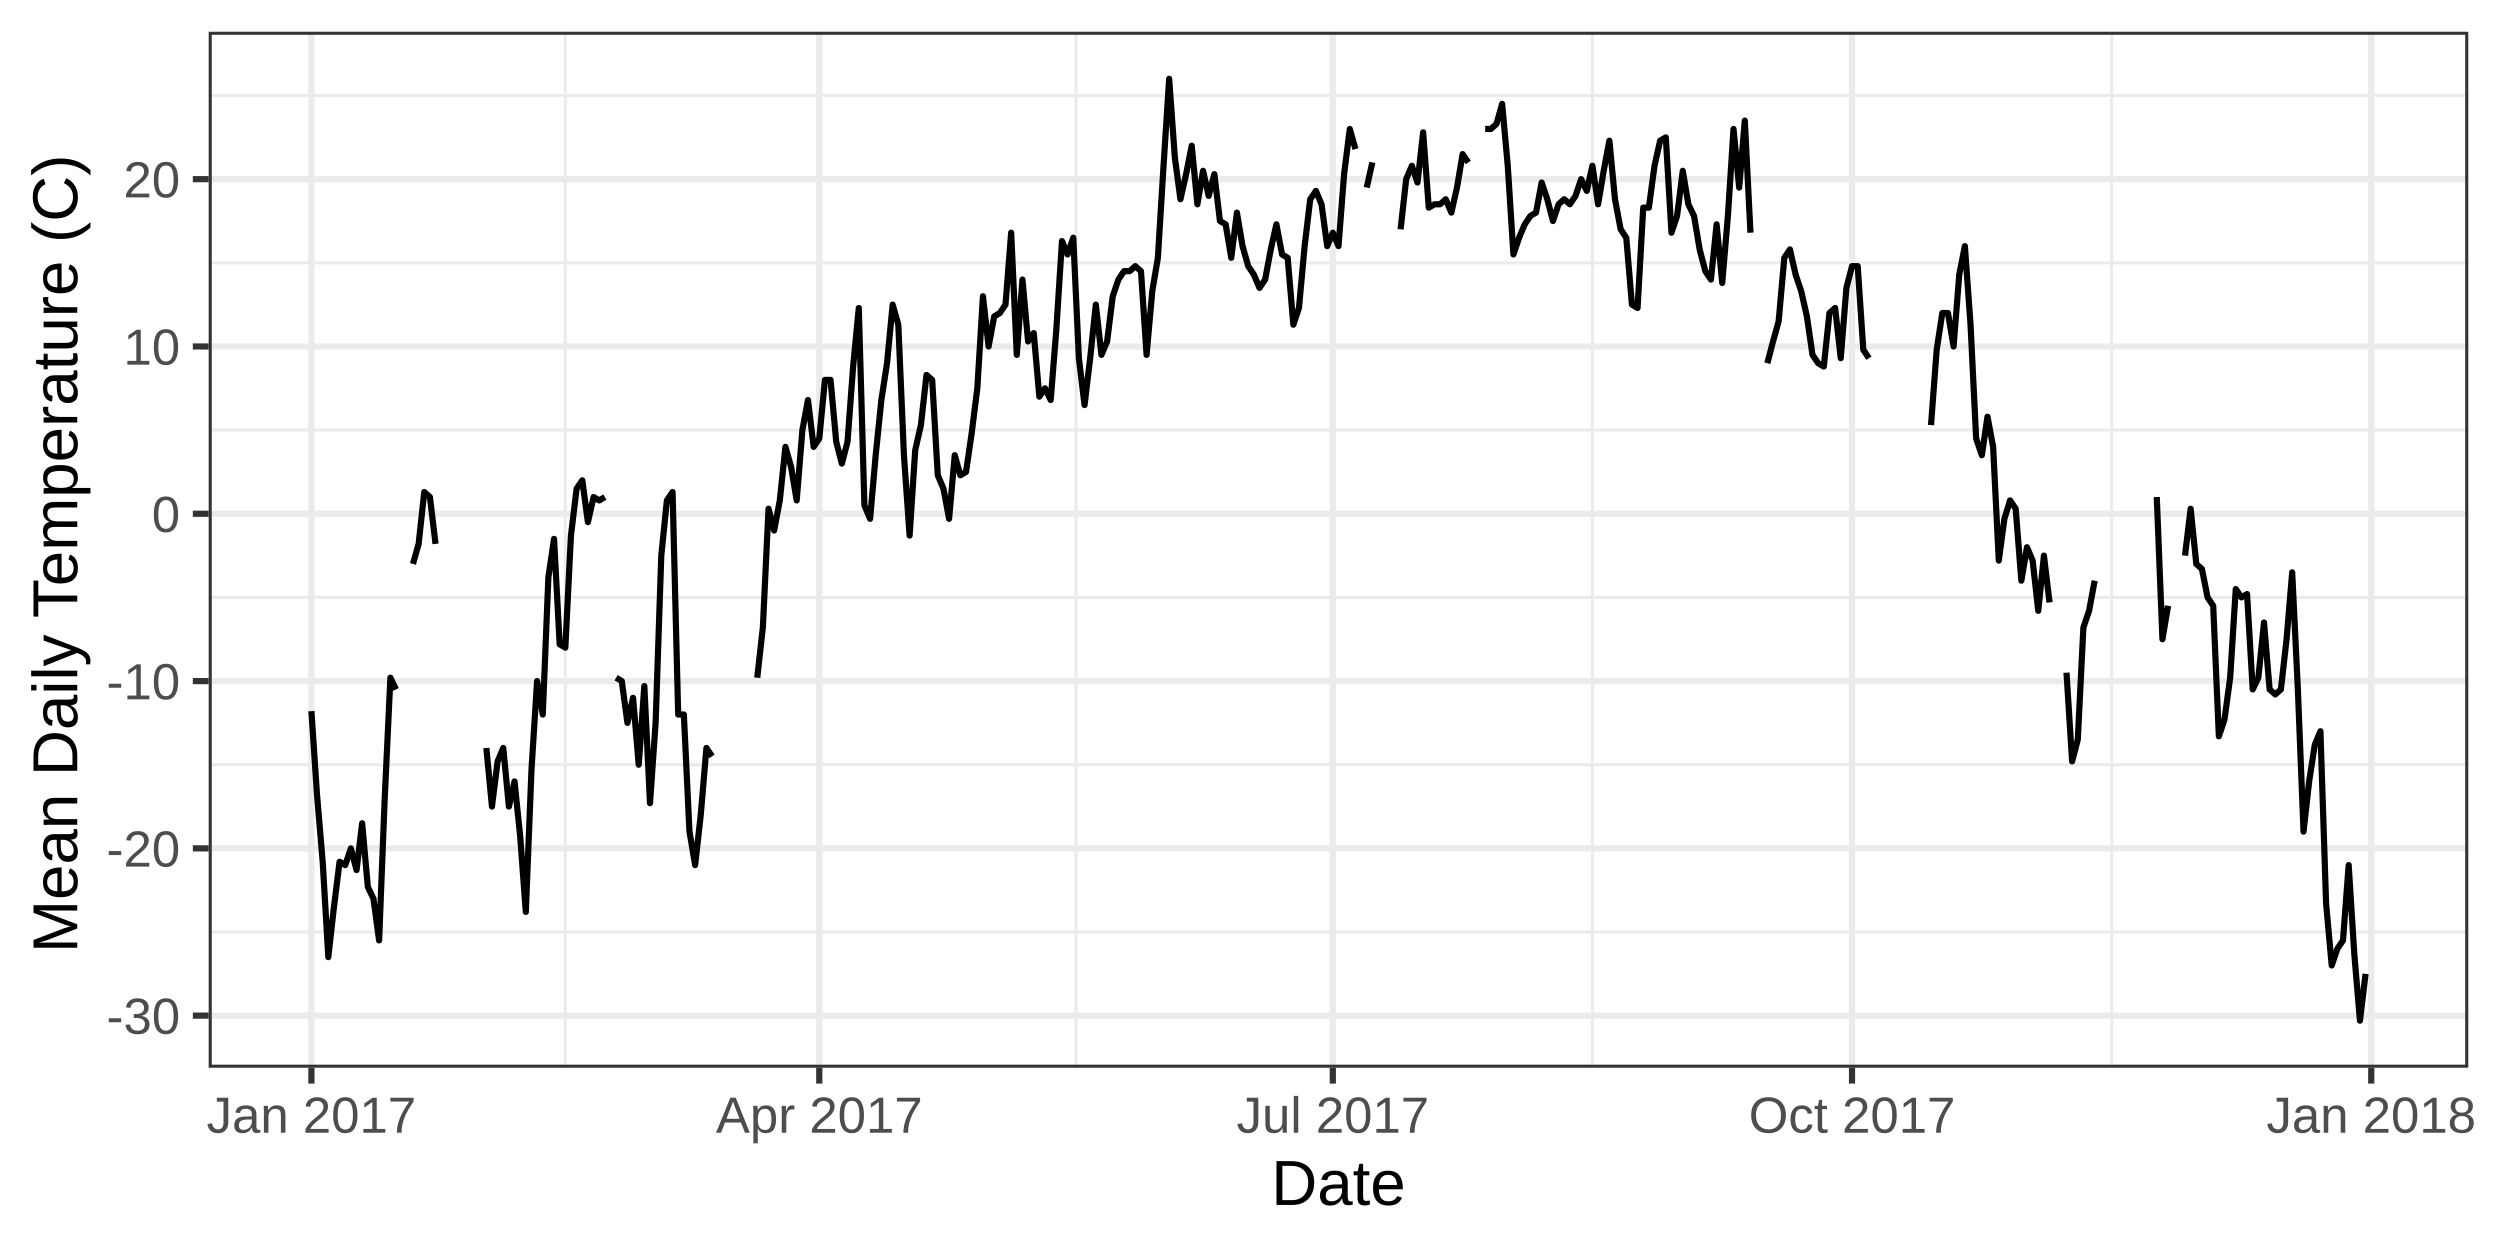
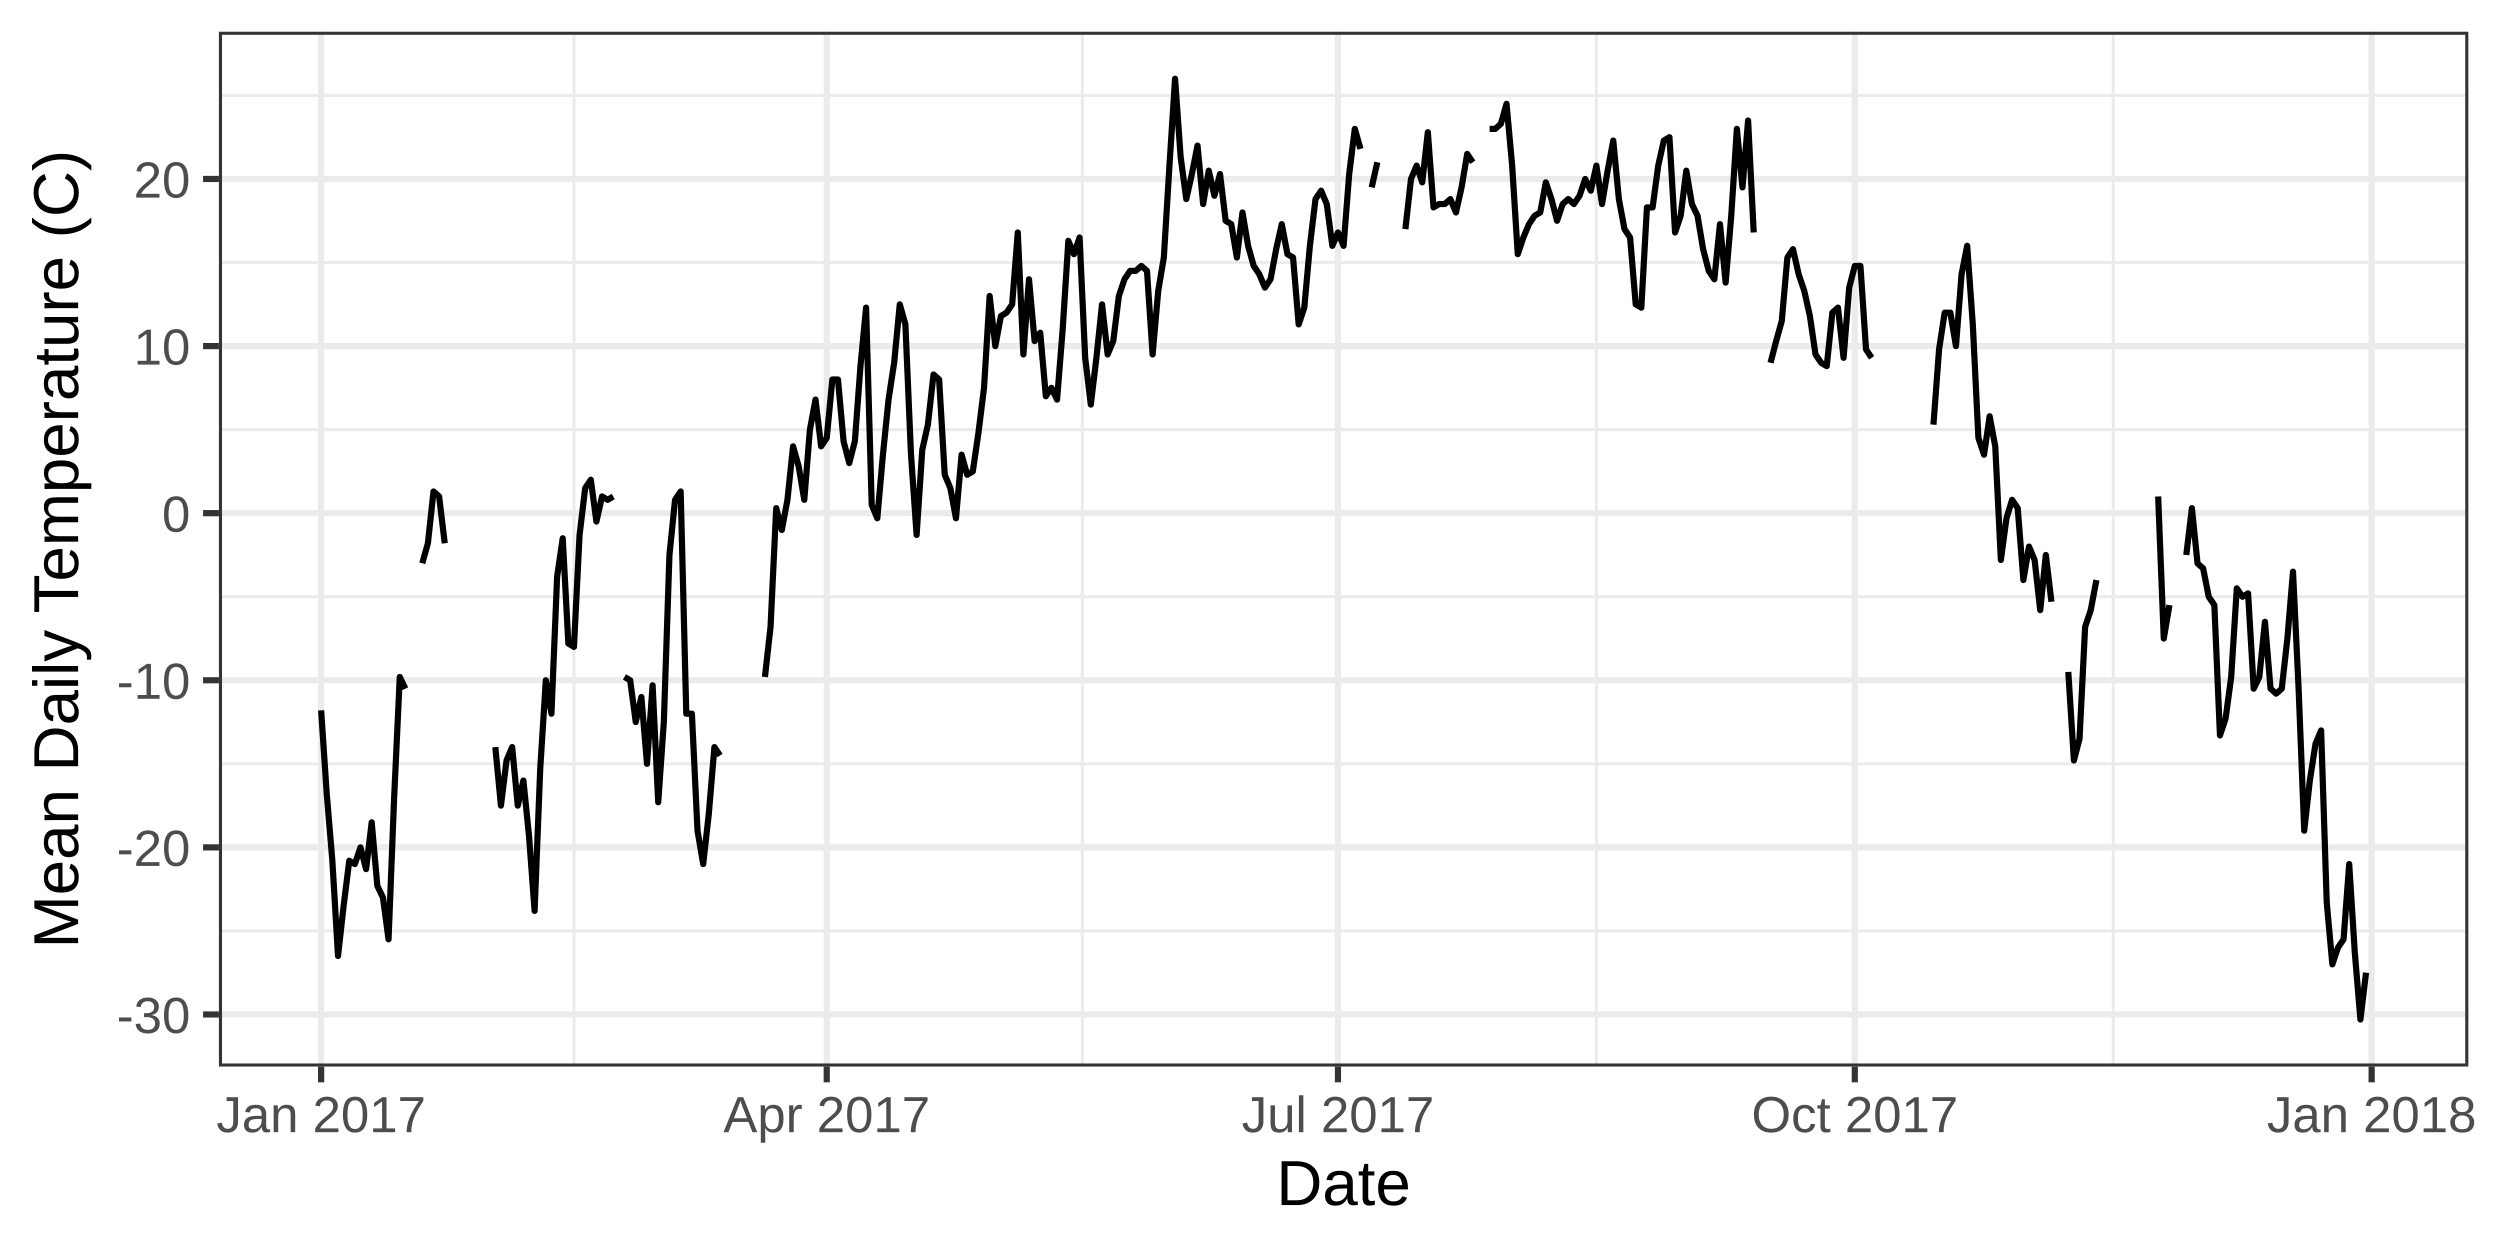
- <svg xmlns="http://www.w3.org/2000/svg" viewBox="0 0 432.00 216.00">
+ <svg xmlns="http://www.w3.org/2000/svg" class="svglite" width="432.00pt" height="216.00pt" viewBox="0 0 432.00 216.00">
  <defs>
    <style type="text/css">
-     line, polyline, polygon, path, rect, circle {
+     .svglite line, .svglite polyline, .svglite polygon, .svglite path, .svglite rect, .svglite circle {
      fill: none;
      stroke: #000000;
      stroke-linecap: round;
      stroke-linejoin: round;
      stroke-miterlimit: 10.00;
    }
  </style>
  </defs>
  <rect width="100%" height="100%" style="stroke: none; fill: #FFFFFF;" />
-   <rect x="0.00" y="0" width="432.00" height="216.00" style="stroke-width: 1.07; stroke: #FFFFFF; fill: #FFFFFF;" />
  <defs>
-     <clipPath id="cpMzYuMDZ8NDI2LjUyfDE4NC41MXw1LjQ4">
-       <rect x="36.06" y="5.48" width="390.46" height="179.03" />
-     </clipPath>
-   </defs>
-   <rect x="36.06" y="5.48" width="390.46" height="179.03" style="stroke-width: 1.07; stroke: none; fill: #FFFFFF;" clip-path="url(#cpMzYuMDZ8NDI2LjUyfDE4NC41MXw1LjQ4)" />
-   <polyline points="36.06,161.05 426.52,161.05 " style="stroke-width: 0.53; stroke: #EBEBEB; stroke-linecap: butt;" clip-path="url(#cpMzYuMDZ8NDI2LjUyfDE4NC41MXw1LjQ4)" />
-   <polyline points="36.06,132.14 426.52,132.14 " style="stroke-width: 0.53; stroke: #EBEBEB; stroke-linecap: butt;" clip-path="url(#cpMzYuMDZ8NDI2LjUyfDE4NC41MXw1LjQ4)" />
-   <polyline points="36.06,103.23 426.52,103.23 " style="stroke-width: 0.53; stroke: #EBEBEB; stroke-linecap: butt;" clip-path="url(#cpMzYuMDZ8NDI2LjUyfDE4NC41MXw1LjQ4)" />
-   <polyline points="36.06,74.32 426.52,74.32 " style="stroke-width: 0.53; stroke: #EBEBEB; stroke-linecap: butt;" clip-path="url(#cpMzYuMDZ8NDI2LjUyfDE4NC41MXw1LjQ4)" />
-   <polyline points="36.06,45.42 426.52,45.42 " style="stroke-width: 0.53; stroke: #EBEBEB; stroke-linecap: butt;" clip-path="url(#cpMzYuMDZ8NDI2LjUyfDE4NC41MXw1LjQ4)" />
-   <polyline points="36.06,16.51 426.52,16.51 " style="stroke-width: 0.53; stroke: #EBEBEB; stroke-linecap: butt;" clip-path="url(#cpMzYuMDZ8NDI2LjUyfDE4NC41MXw1LjQ4)" />
-   <polyline points="97.69,184.51 97.69,5.48 " style="stroke-width: 0.53; stroke: #EBEBEB; stroke-linecap: butt;" clip-path="url(#cpMzYuMDZ8NDI2LjUyfDE4NC41MXw1LjQ4)" />
-   <polyline points="185.94,184.51 185.94,5.48 " style="stroke-width: 0.53; stroke: #EBEBEB; stroke-linecap: butt;" clip-path="url(#cpMzYuMDZ8NDI2LjUyfDE4NC41MXw1LjQ4)" />
-   <polyline points="275.17,184.51 275.17,5.48 " style="stroke-width: 0.53; stroke: #EBEBEB; stroke-linecap: butt;" clip-path="url(#cpMzYuMDZ8NDI2LjUyfDE4NC41MXw1LjQ4)" />
-   <polyline points="364.89,184.51 364.89,5.48 " style="stroke-width: 0.53; stroke: #EBEBEB; stroke-linecap: butt;" clip-path="url(#cpMzYuMDZ8NDI2LjUyfDE4NC41MXw1LjQ4)" />
-   <polyline points="36.06,175.50 426.52,175.50 " style="stroke-width: 1.07; stroke: #EBEBEB; stroke-linecap: butt;" clip-path="url(#cpMzYuMDZ8NDI2LjUyfDE4NC41MXw1LjQ4)" />
-   <polyline points="36.06,146.60 426.52,146.60 " style="stroke-width: 1.07; stroke: #EBEBEB; stroke-linecap: butt;" clip-path="url(#cpMzYuMDZ8NDI2LjUyfDE4NC41MXw1LjQ4)" />
-   <polyline points="36.06,117.69 426.52,117.69 " style="stroke-width: 1.07; stroke: #EBEBEB; stroke-linecap: butt;" clip-path="url(#cpMzYuMDZ8NDI2LjUyfDE4NC41MXw1LjQ4)" />
-   <polyline points="36.06,88.78 426.52,88.78 " style="stroke-width: 1.07; stroke: #EBEBEB; stroke-linecap: butt;" clip-path="url(#cpMzYuMDZ8NDI2LjUyfDE4NC41MXw1LjQ4)" />
-   <polyline points="36.06,59.87 426.52,59.87 " style="stroke-width: 1.07; stroke: #EBEBEB; stroke-linecap: butt;" clip-path="url(#cpMzYuMDZ8NDI2LjUyfDE4NC41MXw1LjQ4)" />
-   <polyline points="36.06,30.96 426.52,30.96 " style="stroke-width: 1.07; stroke: #EBEBEB; stroke-linecap: butt;" clip-path="url(#cpMzYuMDZ8NDI2LjUyfDE4NC41MXw1LjQ4)" />
-   <polyline points="53.81,184.51 53.81,5.48 " style="stroke-width: 1.07; stroke: #EBEBEB; stroke-linecap: butt;" clip-path="url(#cpMzYuMDZ8NDI2LjUyfDE4NC41MXw1LjQ4)" />
-   <polyline points="141.57,184.51 141.57,5.48 " style="stroke-width: 1.07; stroke: #EBEBEB; stroke-linecap: butt;" clip-path="url(#cpMzYuMDZ8NDI2LjUyfDE4NC41MXw1LjQ4)" />
-   <polyline points="230.31,184.51 230.31,5.48 " style="stroke-width: 1.07; stroke: #EBEBEB; stroke-linecap: butt;" clip-path="url(#cpMzYuMDZ8NDI2LjUyfDE4NC41MXw1LjQ4)" />
-   <polyline points="320.03,184.51 320.03,5.48 " style="stroke-width: 1.07; stroke: #EBEBEB; stroke-linecap: butt;" clip-path="url(#cpMzYuMDZ8NDI2LjUyfDE4NC41MXw1LjQ4)" />
-   <polyline points="409.75,184.51 409.75,5.48 " style="stroke-width: 1.07; stroke: #EBEBEB; stroke-linecap: butt;" clip-path="url(#cpMzYuMDZ8NDI2LjUyfDE4NC41MXw1LjQ4)" />
-   <polyline points="53.81,122.89 54.78,137.35 55.76,148.91 56.73,165.39 57.71,156.71 58.68,148.91 59.66,149.49 60.63,146.60 61.61,150.35 62.58,142.26 63.56,153.24 64.53,155.27 65.51,162.50 66.48,137.92 67.46,117.11 68.43,119.13 " style="stroke-width: 1.07; stroke-linecap: butt;" clip-path="url(#cpMzYuMDZ8NDI2LjUyfDE4NC41MXw1LjQ4)" />
-   <polyline points="71.36,97.45 72.34,93.98 73.31,85.02 74.29,85.89 75.26,93.98 " style="stroke-width: 1.07; stroke-linecap: butt;" clip-path="url(#cpMzYuMDZ8NDI2LjUyfDE4NC41MXw1LjQ4)" />
-   <polyline points="84.04,129.25 85.01,139.37 85.99,131.56 86.96,129.25 87.94,139.37 88.91,135.03 89.89,144.57 90.86,157.58 91.84,133.01 92.81,117.69 93.79,123.47 94.76,99.76 95.74,93.12 96.71,111.33 97.69,111.91 98.66,92.54 99.64,84.44 100.62,83.00 101.59,90.22 102.57,85.89 103.54,86.47 104.52,85.89 " style="stroke-width: 1.07; stroke-linecap: butt;" clip-path="url(#cpMzYuMDZ8NDI2LjUyfDE4NC41MXw1LjQ4)" />
-   <polyline points="106.47,117.11 107.44,117.69 108.42,124.91 109.39,120.58 110.37,132.14 111.34,118.55 112.32,138.79 113.29,124.91 114.27,96.01 115.24,86.47 116.22,85.02 117.19,123.47 118.17,123.47 119.14,143.70 120.12,149.49 121.09,140.81 122.07,129.25 123.04,130.70 " style="stroke-width: 1.07; stroke-linecap: butt;" clip-path="url(#cpMzYuMDZ8NDI2LjUyfDE4NC41MXw1LjQ4)" />
-   <polyline points="130.85,117.11 131.82,108.44 132.80,87.91 133.77,91.67 134.75,86.47 135.72,77.22 136.70,80.68 137.67,86.47 138.65,74.32 139.62,69.12 140.60,77.22 141.57,75.77 142.55,65.65 143.52,65.65 144.50,76.35 145.47,80.11 146.45,76.35 147.42,63.34 148.40,53.22 149.37,87.33 150.35,89.65 151.32,78.66 152.30,69.12 153.28,62.76 154.25,52.64 155.23,56.11 156.20,78.66 157.18,92.54 158.15,77.79 159.13,73.46 160.10,64.79 161.08,65.65 162.05,82.13 163.03,84.44 164.00,89.65 164.98,78.66 165.95,82.13 166.93,81.55 167.90,74.90 168.88,67.10 169.85,51.20 170.83,59.87 171.80,54.67 172.78,54.09 173.75,52.64 174.73,40.21 175.70,61.32 176.68,48.31 177.65,59.00 178.63,57.56 179.60,68.54 180.58,67.10 181.56,69.12 182.53,56.98 183.51,41.66 184.48,43.97 185.46,41.08 186.43,61.89 187.41,69.99 188.38,61.89 189.36,52.64 190.33,61.32 191.31,59.00 192.28,51.20 193.26,48.31 194.23,46.86 195.21,46.86 196.18,45.99 197.16,46.86 198.13,61.32 199.11,50.33 200.08,44.55 201.06,28.65 202.03,13.62 203.01,27.20 203.98,34.43 204.96,30.09 205.93,25.18 206.91,35.30 207.89,29.52 208.86,33.85 209.84,30.09 210.81,38.19 211.79,38.77 212.76,44.55 213.74,36.74 214.71,42.53 215.69,45.99 216.66,47.44 217.64,49.75 218.61,48.31 219.59,43.10 220.56,38.77 221.54,43.97 222.51,44.55 223.49,56.11 224.46,53.22 225.44,42.53 226.41,34.43 227.39,32.99 228.36,35.30 229.34,42.53 230.31,40.21 231.29,42.53 232.26,30.09 233.24,22.29 234.22,25.76 " style="stroke-width: 1.07; stroke-linecap: butt;" clip-path="url(#cpMzYuMDZ8NDI2LjUyfDE4NC41MXw1LjQ4)" />
-   <polyline points="236.17,32.41 237.14,28.07 " style="stroke-width: 1.07; stroke-linecap: butt;" clip-path="url(#cpMzYuMDZ8NDI2LjUyfDE4NC41MXw1LjQ4)" />
-   <polyline points="242.02,39.63 242.99,30.96 243.97,28.65 244.94,31.54 245.92,22.87 246.89,35.88 247.87,35.30 248.84,35.30 249.82,34.43 250.79,36.74 251.77,32.41 252.74,26.63 253.72,28.07 " style="stroke-width: 1.07; stroke-linecap: butt;" clip-path="url(#cpMzYuMDZ8NDI2LjUyfDE4NC41MXw1LjQ4)" />
-   <polyline points="256.64,22.29 257.62,22.29 258.59,21.42 259.57,17.95 260.54,28.65 261.52,43.97 262.50,41.08 263.47,38.77 264.45,37.32 265.42,36.74 266.40,31.54 267.37,34.43 268.35,38.19 269.32,35.30 270.30,34.43 271.27,35.30 272.25,33.85 273.22,30.96 274.20,32.99 275.17,28.65 276.15,35.30 277.12,29.52 278.10,24.31 279.07,34.43 280.05,39.63 281.02,41.08 282.00,52.64 282.97,53.22 283.95,35.88 284.92,35.88 285.90,28.65 286.87,24.31 287.85,23.74 288.83,40.21 289.80,37.32 290.78,29.52 291.75,35.30 292.73,37.32 293.70,43.10 294.68,46.86 295.65,48.31 296.63,38.77 297.60,48.89 298.58,37.32 299.55,22.29 300.53,32.41 301.50,20.84 302.48,40.21 " style="stroke-width: 1.07; stroke-linecap: butt;" clip-path="url(#cpMzYuMDZ8NDI2LjUyfDE4NC41MXw1LjQ4)" />
-   <polyline points="305.40,62.76 306.38,59.00 307.35,55.53 308.33,44.55 309.30,43.10 310.28,47.44 311.25,50.33 312.23,54.67 313.20,61.32 314.18,62.76 315.15,63.34 316.13,54.09 317.11,53.22 318.08,61.89 319.06,49.75 320.03,45.99 321.01,45.99 321.98,60.45 322.96,61.89 " style="stroke-width: 1.07; stroke-linecap: butt;" clip-path="url(#cpMzYuMDZ8NDI2LjUyfDE4NC41MXw1LjQ4)" />
-   <polyline points="333.68,73.46 334.66,60.45 335.63,54.09 336.61,54.09 337.58,59.87 338.56,47.44 339.53,42.53 340.51,56.11 341.48,75.77 342.46,78.66 343.44,72.01 344.41,77.22 345.39,96.87 346.36,89.65 347.34,86.47 348.31,87.91 349.29,100.34 350.26,94.56 351.24,96.87 352.21,105.55 353.19,96.01 354.16,104.10 " style="stroke-width: 1.07; stroke-linecap: butt;" clip-path="url(#cpMzYuMDZ8NDI2LjUyfDE4NC41MXw1LjQ4)" />
-   <polyline points="357.09,116.24 358.06,131.56 359.04,127.81 360.01,108.44 360.99,105.55 361.96,100.34 " style="stroke-width: 1.07; stroke-linecap: butt;" clip-path="url(#cpMzYuMDZ8NDI2LjUyfDE4NC41MXw1LjQ4)" />
-   <polyline points="372.69,85.89 373.67,110.46 374.64,104.68 " style="stroke-width: 1.07; stroke-linecap: butt;" clip-path="url(#cpMzYuMDZ8NDI2LjUyfDE4NC41MXw1LjQ4)" />
-   <polyline points="377.57,96.01 378.54,87.91 379.52,97.45 380.49,98.32 381.47,103.23 382.44,104.68 383.42,127.23 384.39,124.34 385.37,117.11 386.34,101.79 387.32,103.23 388.29,102.66 389.27,119.13 390.24,117.11 391.22,107.57 392.19,119.13 393.17,120.00 394.14,119.13 395.12,110.46 396.09,98.90 397.07,119.13 398.05,143.70 399.02,135.03 400.00,128.67 400.97,126.36 401.95,156.14 402.92,166.83 403.90,163.94 404.87,162.50 405.85,149.49 406.82,164.81 407.80,176.37 408.77,168.28 " style="stroke-width: 1.07; stroke-linecap: butt;" clip-path="url(#cpMzYuMDZ8NDI2LjUyfDE4NC41MXw1LjQ4)" />
-   <rect x="36.06" y="5.48" width="390.46" height="179.03" style="stroke-width: 1.07; stroke: #333333;" clip-path="url(#cpMzYuMDZ8NDI2LjUyfDE4NC41MXw1LjQ4)" />
-   <defs>
-     <clipPath id="cpMC4wMHw0MzIuMDB8MjE2LjAwfDAuMDA=">
+     <clipPath id="cpMC4wMHw0MzIuMDB8MC4wMHwyMTYuMDA=">
      <rect x="0.00" y="0.00" width="432.00" height="216.00" />
    </clipPath>
  </defs>
-   <g clip-path="url(#cpMC4wMHw0MzIuMDB8MjE2LjAwfDAuMDA=)">
-     <text x="18.41" y="178.65" style="font-size: 8.80px; fill: #4D4D4D; font-family: Arial;" textLength="12.72px" lengthAdjust="spacingAndGlyphs">-30</text>
+   <g clip-path="url(#cpMC4wMHw0MzIuMDB8MC4wMHwyMTYuMDA=)">
+     <rect x="0" y="0.00" width="432.00" height="216.00" style="stroke-width: 1.07; stroke: #FFFFFF; fill: #FFFFFF;" />
  </g>
-   <g clip-path="url(#cpMC4wMHw0MzIuMDB8MjE2LjAwfDAuMDA=)">
-     <text x="18.41" y="149.75" style="font-size: 8.80px; fill: #4D4D4D; font-family: Arial;" textLength="12.72px" lengthAdjust="spacingAndGlyphs">-20</text>
+   <defs>
+     <clipPath id="cpMzcuODN8NDI2LjUyfDUuNDh8MTg0LjI5">
+       <rect x="37.83" y="5.48" width="388.70" height="178.82" />
+     </clipPath>
+   </defs>
+   <g clip-path="url(#cpMzcuODN8NDI2LjUyfDUuNDh8MTg0LjI5)">
+     <rect x="37.83" y="5.48" width="388.70" height="178.82" style="stroke-width: 1.07; stroke: none; fill: #FFFFFF;" />
+     <polyline points="37.83,160.86 426.52,160.86 " style="stroke-width: 0.53; stroke: #EBEBEB; stroke-linecap: butt;" />
+     <polyline points="37.83,131.99 426.52,131.99 " style="stroke-width: 0.53; stroke: #EBEBEB; stroke-linecap: butt;" />
+     <polyline points="37.83,103.12 426.52,103.12 " style="stroke-width: 0.53; stroke: #EBEBEB; stroke-linecap: butt;" />
+     <polyline points="37.83,74.24 426.52,74.24 " style="stroke-width: 0.53; stroke: #EBEBEB; stroke-linecap: butt;" />
+     <polyline points="37.83,45.37 426.52,45.37 " style="stroke-width: 0.53; stroke: #EBEBEB; stroke-linecap: butt;" />
+     <polyline points="37.83,16.49 426.52,16.49 " style="stroke-width: 0.53; stroke: #EBEBEB; stroke-linecap: butt;" />
+     <polyline points="99.18,184.29 99.18,5.48 " style="stroke-width: 0.53; stroke: #EBEBEB; stroke-linecap: butt;" />
+     <polyline points="187.03,184.29 187.03,5.48 " style="stroke-width: 0.53; stroke: #EBEBEB; stroke-linecap: butt;" />
+     <polyline points="275.86,184.29 275.86,5.48 " style="stroke-width: 0.53; stroke: #EBEBEB; stroke-linecap: butt;" />
+     <polyline points="365.17,184.29 365.17,5.48 " style="stroke-width: 0.53; stroke: #EBEBEB; stroke-linecap: butt;" />
+     <polyline points="37.83,175.30 426.52,175.30 " style="stroke-width: 1.07; stroke: #EBEBEB; stroke-linecap: butt;" />
+     <polyline points="37.83,146.43 426.52,146.43 " style="stroke-width: 1.07; stroke: #EBEBEB; stroke-linecap: butt;" />
+     <polyline points="37.83,117.55 426.52,117.55 " style="stroke-width: 1.07; stroke: #EBEBEB; stroke-linecap: butt;" />
+     <polyline points="37.83,88.68 426.52,88.68 " style="stroke-width: 1.07; stroke: #EBEBEB; stroke-linecap: butt;" />
+     <polyline points="37.83,59.81 426.52,59.81 " style="stroke-width: 1.07; stroke: #EBEBEB; stroke-linecap: butt;" />
+     <polyline points="37.83,30.93 426.52,30.93 " style="stroke-width: 1.07; stroke: #EBEBEB; stroke-linecap: butt;" />
+     <polyline points="55.49,184.29 55.49,5.48 " style="stroke-width: 1.07; stroke: #EBEBEB; stroke-linecap: butt;" />
+     <polyline points="142.86,184.29 142.86,5.48 " style="stroke-width: 1.07; stroke: #EBEBEB; stroke-linecap: butt;" />
+     <polyline points="231.20,184.29 231.20,5.48 " style="stroke-width: 1.07; stroke: #EBEBEB; stroke-linecap: butt;" />
+     <polyline points="320.51,184.29 320.51,5.48 " style="stroke-width: 1.07; stroke: #EBEBEB; stroke-linecap: butt;" />
+     <polyline points="409.82,184.29 409.82,5.48 " style="stroke-width: 1.07; stroke: #EBEBEB; stroke-linecap: butt;" />
+     <polyline points="55.49,122.75 56.46,137.19 57.43,148.74 58.41,165.19 59.38,156.53 60.35,148.74 61.32,149.31 62.29,146.43 63.26,150.18 64.23,142.10 65.20,153.07 66.17,155.09 67.14,162.31 68.11,137.76 69.08,116.98 70.05,119.00 " style="stroke-width: 1.07; stroke-linecap: butt;" />
+     <polyline points="72.97,97.34 73.94,93.88 74.91,84.93 75.88,85.79 76.85,93.88 " style="stroke-width: 1.07; stroke-linecap: butt;" />
+     <polyline points="85.59,129.10 86.56,139.21 87.53,131.41 88.50,129.10 89.47,139.21 90.44,134.88 91.41,144.41 92.38,157.40 93.35,132.86 94.32,117.55 95.29,123.33 96.27,99.65 97.24,93.01 98.21,111.20 99.18,111.78 100.15,92.43 101.12,84.35 102.09,82.90 103.06,90.12 104.03,85.79 105.00,86.37 105.97,85.79 " style="stroke-width: 1.07; stroke-linecap: butt;" />
+     <polyline points="107.91,116.98 108.89,117.55 109.86,124.77 110.83,120.44 111.80,131.99 112.77,118.42 113.74,138.63 114.71,124.77 115.68,95.90 116.65,86.37 117.62,84.93 118.59,123.33 119.56,123.33 120.53,143.54 121.51,149.31 122.48,140.65 123.45,129.10 124.42,130.55 " style="stroke-width: 1.07; stroke-linecap: butt;" />
+     <polyline points="132.18,116.98 133.15,108.31 134.13,87.81 135.10,91.57 136.07,86.37 137.04,77.13 138.01,80.59 138.98,86.37 139.95,74.24 140.92,69.05 141.89,77.13 142.86,75.69 143.83,65.58 144.80,65.58 145.77,76.26 146.75,80.02 147.72,76.26 148.69,63.27 149.66,53.16 150.63,87.24 151.60,89.55 152.57,78.57 153.54,69.05 154.51,62.69 155.48,52.59 156.45,56.05 157.42,78.57 158.39,92.43 159.37,77.71 160.34,73.38 161.31,64.71 162.28,65.58 163.25,82.04 164.22,84.35 165.19,89.55 166.16,78.57 167.13,82.04 168.10,81.46 169.07,74.82 170.04,67.02 171.01,51.14 171.99,59.81 172.96,54.61 173.93,54.03 174.90,52.59 175.87,40.17 176.84,61.25 177.81,48.26 178.78,58.94 179.75,57.50 180.72,68.47 181.69,67.02 182.66,69.05 183.63,56.92 184.61,41.62 185.58,43.92 186.55,41.04 187.52,61.83 188.49,69.91 189.46,61.83 190.43,52.59 191.40,61.25 192.37,58.94 193.34,51.14 194.31,48.26 195.28,46.81 196.25,46.81 197.23,45.95 198.20,46.81 199.17,61.25 200.14,50.28 201.11,44.50 202.08,28.62 203.05,13.61 204.02,27.18 204.99,34.40 205.96,30.07 206.93,25.16 207.90,35.26 208.87,29.49 209.85,33.82 210.82,30.07 211.79,38.15 212.76,38.73 213.73,44.50 214.70,36.71 215.67,42.48 216.64,45.95 217.61,47.39 218.58,49.70 219.55,48.26 220.52,43.06 221.49,38.73 222.47,43.92 223.44,44.50 224.41,56.05 225.38,53.16 226.35,42.48 227.32,34.40 228.29,32.95 229.26,35.26 230.23,42.48 231.20,40.17 232.17,42.48 233.14,30.07 234.11,22.27 235.09,25.73 " style="stroke-width: 1.07; stroke-linecap: butt;" />
+     <polyline points="237.03,32.38 238.00,28.04 " style="stroke-width: 1.07; stroke-linecap: butt;" />
+     <polyline points="242.85,39.59 243.82,30.93 244.79,28.62 245.76,31.51 246.73,22.85 247.71,35.84 248.68,35.26 249.65,35.26 250.62,34.40 251.59,36.71 252.56,32.38 253.53,26.60 254.50,28.04 " style="stroke-width: 1.07; stroke-linecap: butt;" />
+     <polyline points="257.41,22.27 258.38,22.27 259.35,21.40 260.33,17.94 261.30,28.62 262.27,43.92 263.24,41.04 264.21,38.73 265.18,37.28 266.15,36.71 267.12,31.51 268.09,34.40 269.06,38.15 270.03,35.26 271.00,34.40 271.97,35.26 272.95,33.82 273.92,30.93 274.89,32.95 275.86,28.62 276.83,35.26 277.80,29.49 278.77,24.29 279.74,34.40 280.71,39.59 281.68,41.04 282.65,52.59 283.62,53.16 284.59,35.84 285.57,35.84 286.54,28.62 287.51,24.29 288.48,23.71 289.45,40.17 290.42,37.28 291.39,29.49 292.36,35.26 293.33,37.28 294.30,43.06 295.27,46.81 296.24,48.26 297.21,38.73 298.19,48.83 299.16,37.28 300.13,22.27 301.10,32.38 302.07,20.83 303.04,40.17 " style="stroke-width: 1.07; stroke-linecap: butt;" />
+     <polyline points="305.95,62.69 306.92,58.94 307.89,55.47 308.86,44.50 309.83,43.06 310.81,47.39 311.78,50.28 312.75,54.61 313.72,61.25 314.69,62.69 315.66,63.27 316.63,54.03 317.60,53.16 318.57,61.83 319.54,49.70 320.51,45.95 321.48,45.95 322.45,60.38 323.42,61.83 " style="stroke-width: 1.07; stroke-linecap: butt;" />
+     <polyline points="334.10,73.38 335.07,60.38 336.04,54.03 337.02,54.03 337.99,59.81 338.96,47.39 339.93,42.48 340.90,56.05 341.87,75.69 342.84,78.57 343.81,71.93 344.78,77.13 345.75,96.76 346.72,89.55 347.69,86.37 348.66,87.81 349.64,100.23 350.61,94.45 351.58,96.76 352.55,105.43 353.52,95.90 354.49,103.98 " style="stroke-width: 1.07; stroke-linecap: butt;" />
+     <polyline points="357.40,116.11 358.37,131.41 359.34,127.66 360.31,108.31 361.28,105.43 362.26,100.23 " style="stroke-width: 1.07; stroke-linecap: butt;" />
+     <polyline points="372.93,85.79 373.90,110.33 374.88,104.56 " style="stroke-width: 1.07; stroke-linecap: butt;" />
+     <polyline points="377.79,95.90 378.76,87.81 379.73,97.34 380.70,98.21 381.67,103.12 382.64,104.56 383.61,127.08 384.58,124.19 385.55,116.98 386.52,101.67 387.50,103.12 388.47,102.54 389.44,119.00 390.41,116.98 391.38,107.45 392.35,119.00 393.32,119.86 394.29,119.00 395.26,110.33 396.23,98.79 397.20,119.00 398.17,143.54 399.14,134.88 400.12,128.53 401.09,126.22 402.06,155.96 403.03,166.64 404.00,163.75 404.97,162.31 405.94,149.31 406.91,164.62 407.88,176.17 408.85,168.08 " style="stroke-width: 1.07; stroke-linecap: butt;" />
+     <rect x="37.83" y="5.48" width="388.70" height="178.82" style="stroke-width: 1.07; stroke: #333333;" />
  </g>
-   <g clip-path="url(#cpMC4wMHw0MzIuMDB8MjE2LjAwfDAuMDA=)">
-     <text x="18.41" y="120.84" style="font-size: 8.80px; fill: #4D4D4D; font-family: Arial;" textLength="12.72px" lengthAdjust="spacingAndGlyphs">-10</text>
-   </g>
-   <g clip-path="url(#cpMC4wMHw0MzIuMDB8MjE2LjAwfDAuMDA=)">
-     <text x="26.23" y="91.93" style="font-size: 8.80px; fill: #4D4D4D; font-family: Arial;" textLength="4.89px" lengthAdjust="spacingAndGlyphs">0</text>
-   </g>
-   <g clip-path="url(#cpMC4wMHw0MzIuMDB8MjE2LjAwfDAuMDA=)">
-     <text x="21.34" y="63.02" style="font-size: 8.80px; fill: #4D4D4D; font-family: Arial;" textLength="9.79px" lengthAdjust="spacingAndGlyphs">10</text>
-   </g>
-   <g clip-path="url(#cpMC4wMHw0MzIuMDB8MjE2LjAwfDAuMDA=)">
-     <text x="21.34" y="34.11" style="font-size: 8.80px; fill: #4D4D4D; font-family: Arial;" textLength="9.79px" lengthAdjust="spacingAndGlyphs">20</text>
-   </g>
-   <polyline points="33.32,175.50 36.06,175.50 " style="stroke-width: 1.07; stroke: #333333; stroke-linecap: butt;" clip-path="url(#cpMC4wMHw0MzIuMDB8MjE2LjAwfDAuMDA=)" />
-   <polyline points="33.32,146.60 36.06,146.60 " style="stroke-width: 1.07; stroke: #333333; stroke-linecap: butt;" clip-path="url(#cpMC4wMHw0MzIuMDB8MjE2LjAwfDAuMDA=)" />
-   <polyline points="33.32,117.69 36.06,117.69 " style="stroke-width: 1.07; stroke: #333333; stroke-linecap: butt;" clip-path="url(#cpMC4wMHw0MzIuMDB8MjE2LjAwfDAuMDA=)" />
-   <polyline points="33.32,88.78 36.06,88.78 " style="stroke-width: 1.07; stroke: #333333; stroke-linecap: butt;" clip-path="url(#cpMC4wMHw0MzIuMDB8MjE2LjAwfDAuMDA=)" />
-   <polyline points="33.32,59.87 36.06,59.87 " style="stroke-width: 1.07; stroke: #333333; stroke-linecap: butt;" clip-path="url(#cpMC4wMHw0MzIuMDB8MjE2LjAwfDAuMDA=)" />
-   <polyline points="33.32,30.96 36.06,30.96 " style="stroke-width: 1.07; stroke: #333333; stroke-linecap: butt;" clip-path="url(#cpMC4wMHw0MzIuMDB8MjE2LjAwfDAuMDA=)" />
-   <polyline points="53.81,187.25 53.81,184.51 " style="stroke-width: 1.07; stroke: #333333; stroke-linecap: butt;" clip-path="url(#cpMC4wMHw0MzIuMDB8MjE2LjAwfDAuMDA=)" />
-   <polyline points="141.57,187.25 141.57,184.51 " style="stroke-width: 1.07; stroke: #333333; stroke-linecap: butt;" clip-path="url(#cpMC4wMHw0MzIuMDB8MjE2LjAwfDAuMDA=)" />
-   <polyline points="230.31,187.25 230.31,184.51 " style="stroke-width: 1.07; stroke: #333333; stroke-linecap: butt;" clip-path="url(#cpMC4wMHw0MzIuMDB8MjE2LjAwfDAuMDA=)" />
-   <polyline points="320.03,187.25 320.03,184.51 " style="stroke-width: 1.07; stroke: #333333; stroke-linecap: butt;" clip-path="url(#cpMC4wMHw0MzIuMDB8MjE2LjAwfDAuMDA=)" />
-   <polyline points="409.75,187.25 409.75,184.51 " style="stroke-width: 1.07; stroke: #333333; stroke-linecap: butt;" clip-path="url(#cpMC4wMHw0MzIuMDB8MjE2LjAwfDAuMDA=)" />
-   <g clip-path="url(#cpMC4wMHw0MzIuMDB8MjE2LjAwfDAuMDA=)">
-     <text x="35.70" y="195.74" style="font-size: 8.80px; fill: #4D4D4D; font-family: Arial;" textLength="36.21px" lengthAdjust="spacingAndGlyphs">Jan 2017</text>
-   </g>
-   <g clip-path="url(#cpMC4wMHw0MzIuMDB8MjE2LjAwfDAuMDA=)">
-     <text x="123.72" y="195.74" style="font-size: 8.80px; fill: #4D4D4D; font-family: Arial;" textLength="35.72px" lengthAdjust="spacingAndGlyphs">Apr 2017</text>
-   </g>
-   <g clip-path="url(#cpMC4wMHw0MzIuMDB8MjE2LjAwfDAuMDA=)">
-     <text x="213.68" y="195.74" style="font-size: 8.80px; fill: #4D4D4D; font-family: Arial;" textLength="33.27px" lengthAdjust="spacingAndGlyphs">Jul 2017</text>
-   </g>
-   <g clip-path="url(#cpMC4wMHw0MzIuMDB8MjE2LjAwfDAuMDA=)">
-     <text x="302.18" y="195.74" style="font-size: 8.80px; fill: #4D4D4D; font-family: Arial;" textLength="35.71px" lengthAdjust="spacingAndGlyphs">Oct 2017</text>
-   </g>
-   <g clip-path="url(#cpMC4wMHw0MzIuMDB8MjE2LjAwfDAuMDA=)">
-     <text x="391.64" y="195.74" style="font-size: 8.80px; fill: #4D4D4D; font-family: Arial;" textLength="36.21px" lengthAdjust="spacingAndGlyphs">Jan 2018</text>
-   </g>
-   <g clip-path="url(#cpMC4wMHw0MzIuMDB8MjE2LjAwfDAuMDA=)">
-     <text x="219.67" y="208.21" style="font-size: 11.00px; font-family: Arial;" textLength="23.24px" lengthAdjust="spacingAndGlyphs">Date</text>
-   </g>
-   <g clip-path="url(#cpMC4wMHw0MzIuMDB8MjE2LjAwfDAuMDA=)">
-     <text transform="translate(13.35,164.68) rotate(-90)" style="font-size: 11.00px; font-family: Arial;" textLength="139.37px" lengthAdjust="spacingAndGlyphs">Mean Daily Temperature (C)</text>
+   <g clip-path="url(#cpMC4wMHw0MzIuMDB8MC4wMHwyMTYuMDA=)">
+     <text x="32.89" y="178.51" text-anchor="end" style="font-size: 8.80px; fill: #4D4D4D; font-family: Arial;" textLength="14.36px" lengthAdjust="spacingAndGlyphs">-30</text>
+     <text x="32.89" y="149.63" text-anchor="end" style="font-size: 8.80px; fill: #4D4D4D; font-family: Arial;" textLength="14.36px" lengthAdjust="spacingAndGlyphs">-20</text>
+     <text x="32.89" y="120.76" text-anchor="end" style="font-size: 8.80px; fill: #4D4D4D; font-family: Arial;" textLength="14.36px" lengthAdjust="spacingAndGlyphs">-10</text>
+     <text x="32.89" y="91.89" text-anchor="end" style="font-size: 8.80px; fill: #4D4D4D; font-family: Arial;" textLength="5.59px" lengthAdjust="spacingAndGlyphs">0</text>
+     <text x="32.89" y="63.01" text-anchor="end" style="font-size: 8.80px; fill: #4D4D4D; font-family: Arial;" textLength="11.19px" lengthAdjust="spacingAndGlyphs">10</text>
+     <text x="32.89" y="34.14" text-anchor="end" style="font-size: 8.80px; fill: #4D4D4D; font-family: Arial;" textLength="11.19px" lengthAdjust="spacingAndGlyphs">20</text>
+     <polyline points="35.09,175.30 37.83,175.30 " style="stroke-width: 1.07; stroke: #333333; stroke-linecap: butt;" />
+     <polyline points="35.09,146.43 37.83,146.43 " style="stroke-width: 1.07; stroke: #333333; stroke-linecap: butt;" />
+     <polyline points="35.09,117.55 37.83,117.55 " style="stroke-width: 1.07; stroke: #333333; stroke-linecap: butt;" />
+     <polyline points="35.09,88.68 37.83,88.68 " style="stroke-width: 1.07; stroke: #333333; stroke-linecap: butt;" />
+     <polyline points="35.09,59.81 37.83,59.81 " style="stroke-width: 1.07; stroke: #333333; stroke-linecap: butt;" />
+     <polyline points="35.09,30.93 37.83,30.93 " style="stroke-width: 1.07; stroke: #333333; stroke-linecap: butt;" />
+     <polyline points="55.49,187.03 55.49,184.29 " style="stroke-width: 1.07; stroke: #333333; stroke-linecap: butt;" />
+     <polyline points="142.86,187.03 142.86,184.29 " style="stroke-width: 1.07; stroke: #333333; stroke-linecap: butt;" />
+     <polyline points="231.20,187.03 231.20,184.29 " style="stroke-width: 1.07; stroke: #333333; stroke-linecap: butt;" />
+     <polyline points="320.51,187.03 320.51,184.29 " style="stroke-width: 1.07; stroke: #333333; stroke-linecap: butt;" />
+     <polyline points="409.82,187.03 409.82,184.29 " style="stroke-width: 1.07; stroke: #333333; stroke-linecap: butt;" />
+     <text x="55.49" y="195.64" text-anchor="middle" style="font-size: 8.80px; fill: #4D4D4D; font-family: Arial;" textLength="38.73px" lengthAdjust="spacingAndGlyphs">Jan 2017</text>
+     <text x="142.86" y="195.64" text-anchor="middle" style="font-size: 8.80px; fill: #4D4D4D; font-family: Arial;" textLength="40.39px" lengthAdjust="spacingAndGlyphs">Apr 2017</text>
+     <text x="231.20" y="195.64" text-anchor="middle" style="font-size: 8.80px; fill: #4D4D4D; font-family: Arial;" textLength="35.78px" lengthAdjust="spacingAndGlyphs">Jul 2017</text>
+     <text x="320.51" y="195.64" text-anchor="middle" style="font-size: 8.80px; fill: #4D4D4D; font-family: Arial;" textLength="40.38px" lengthAdjust="spacingAndGlyphs">Oct 2017</text>
+     <text x="409.82" y="195.64" text-anchor="middle" style="font-size: 8.80px; fill: #4D4D4D; font-family: Arial;" textLength="38.73px" lengthAdjust="spacingAndGlyphs">Jan 2018</text>
+     <text x="232.17" y="208.23" text-anchor="middle" style="font-size: 11.00px; font-family: Arial;" textLength="26.29px" lengthAdjust="spacingAndGlyphs">Date</text>
+     <text transform="translate(13.50,94.89) rotate(-90)" text-anchor="middle" style="font-size: 11.00px; font-family: Arial;" textLength="154.24px" lengthAdjust="spacingAndGlyphs">Mean Daily Temperature (C)</text>
  </g>
</svg>
